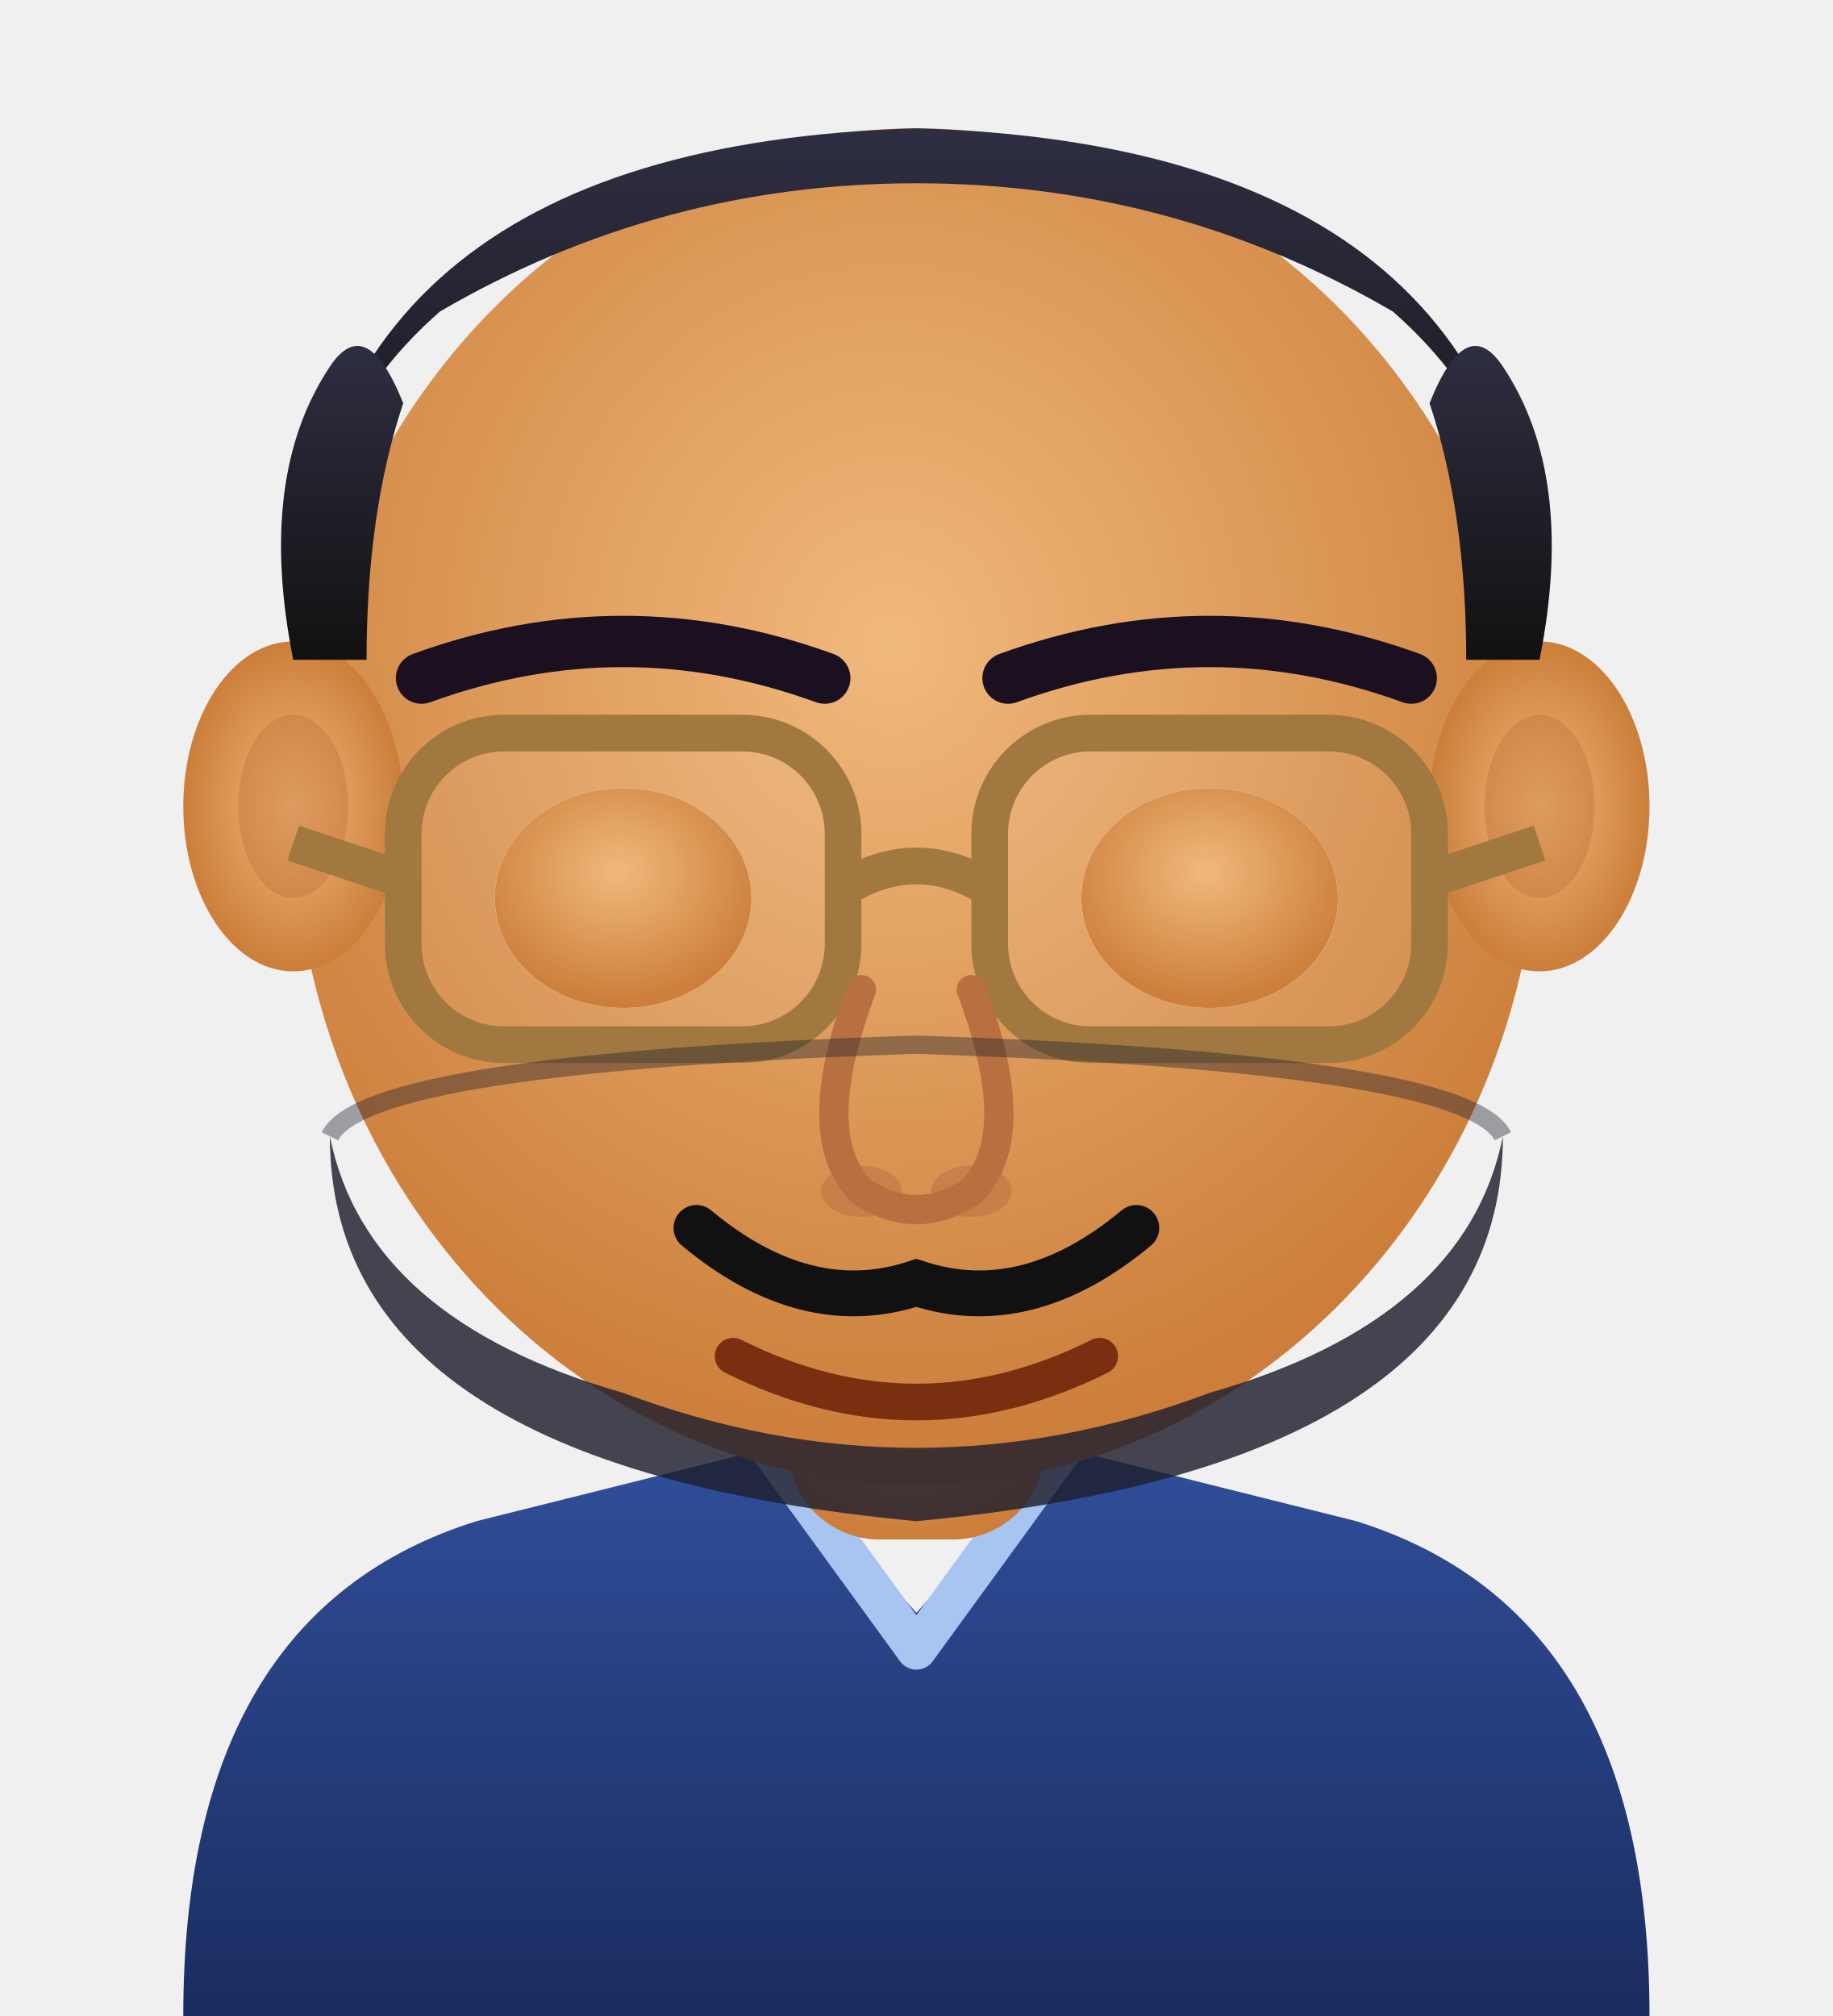
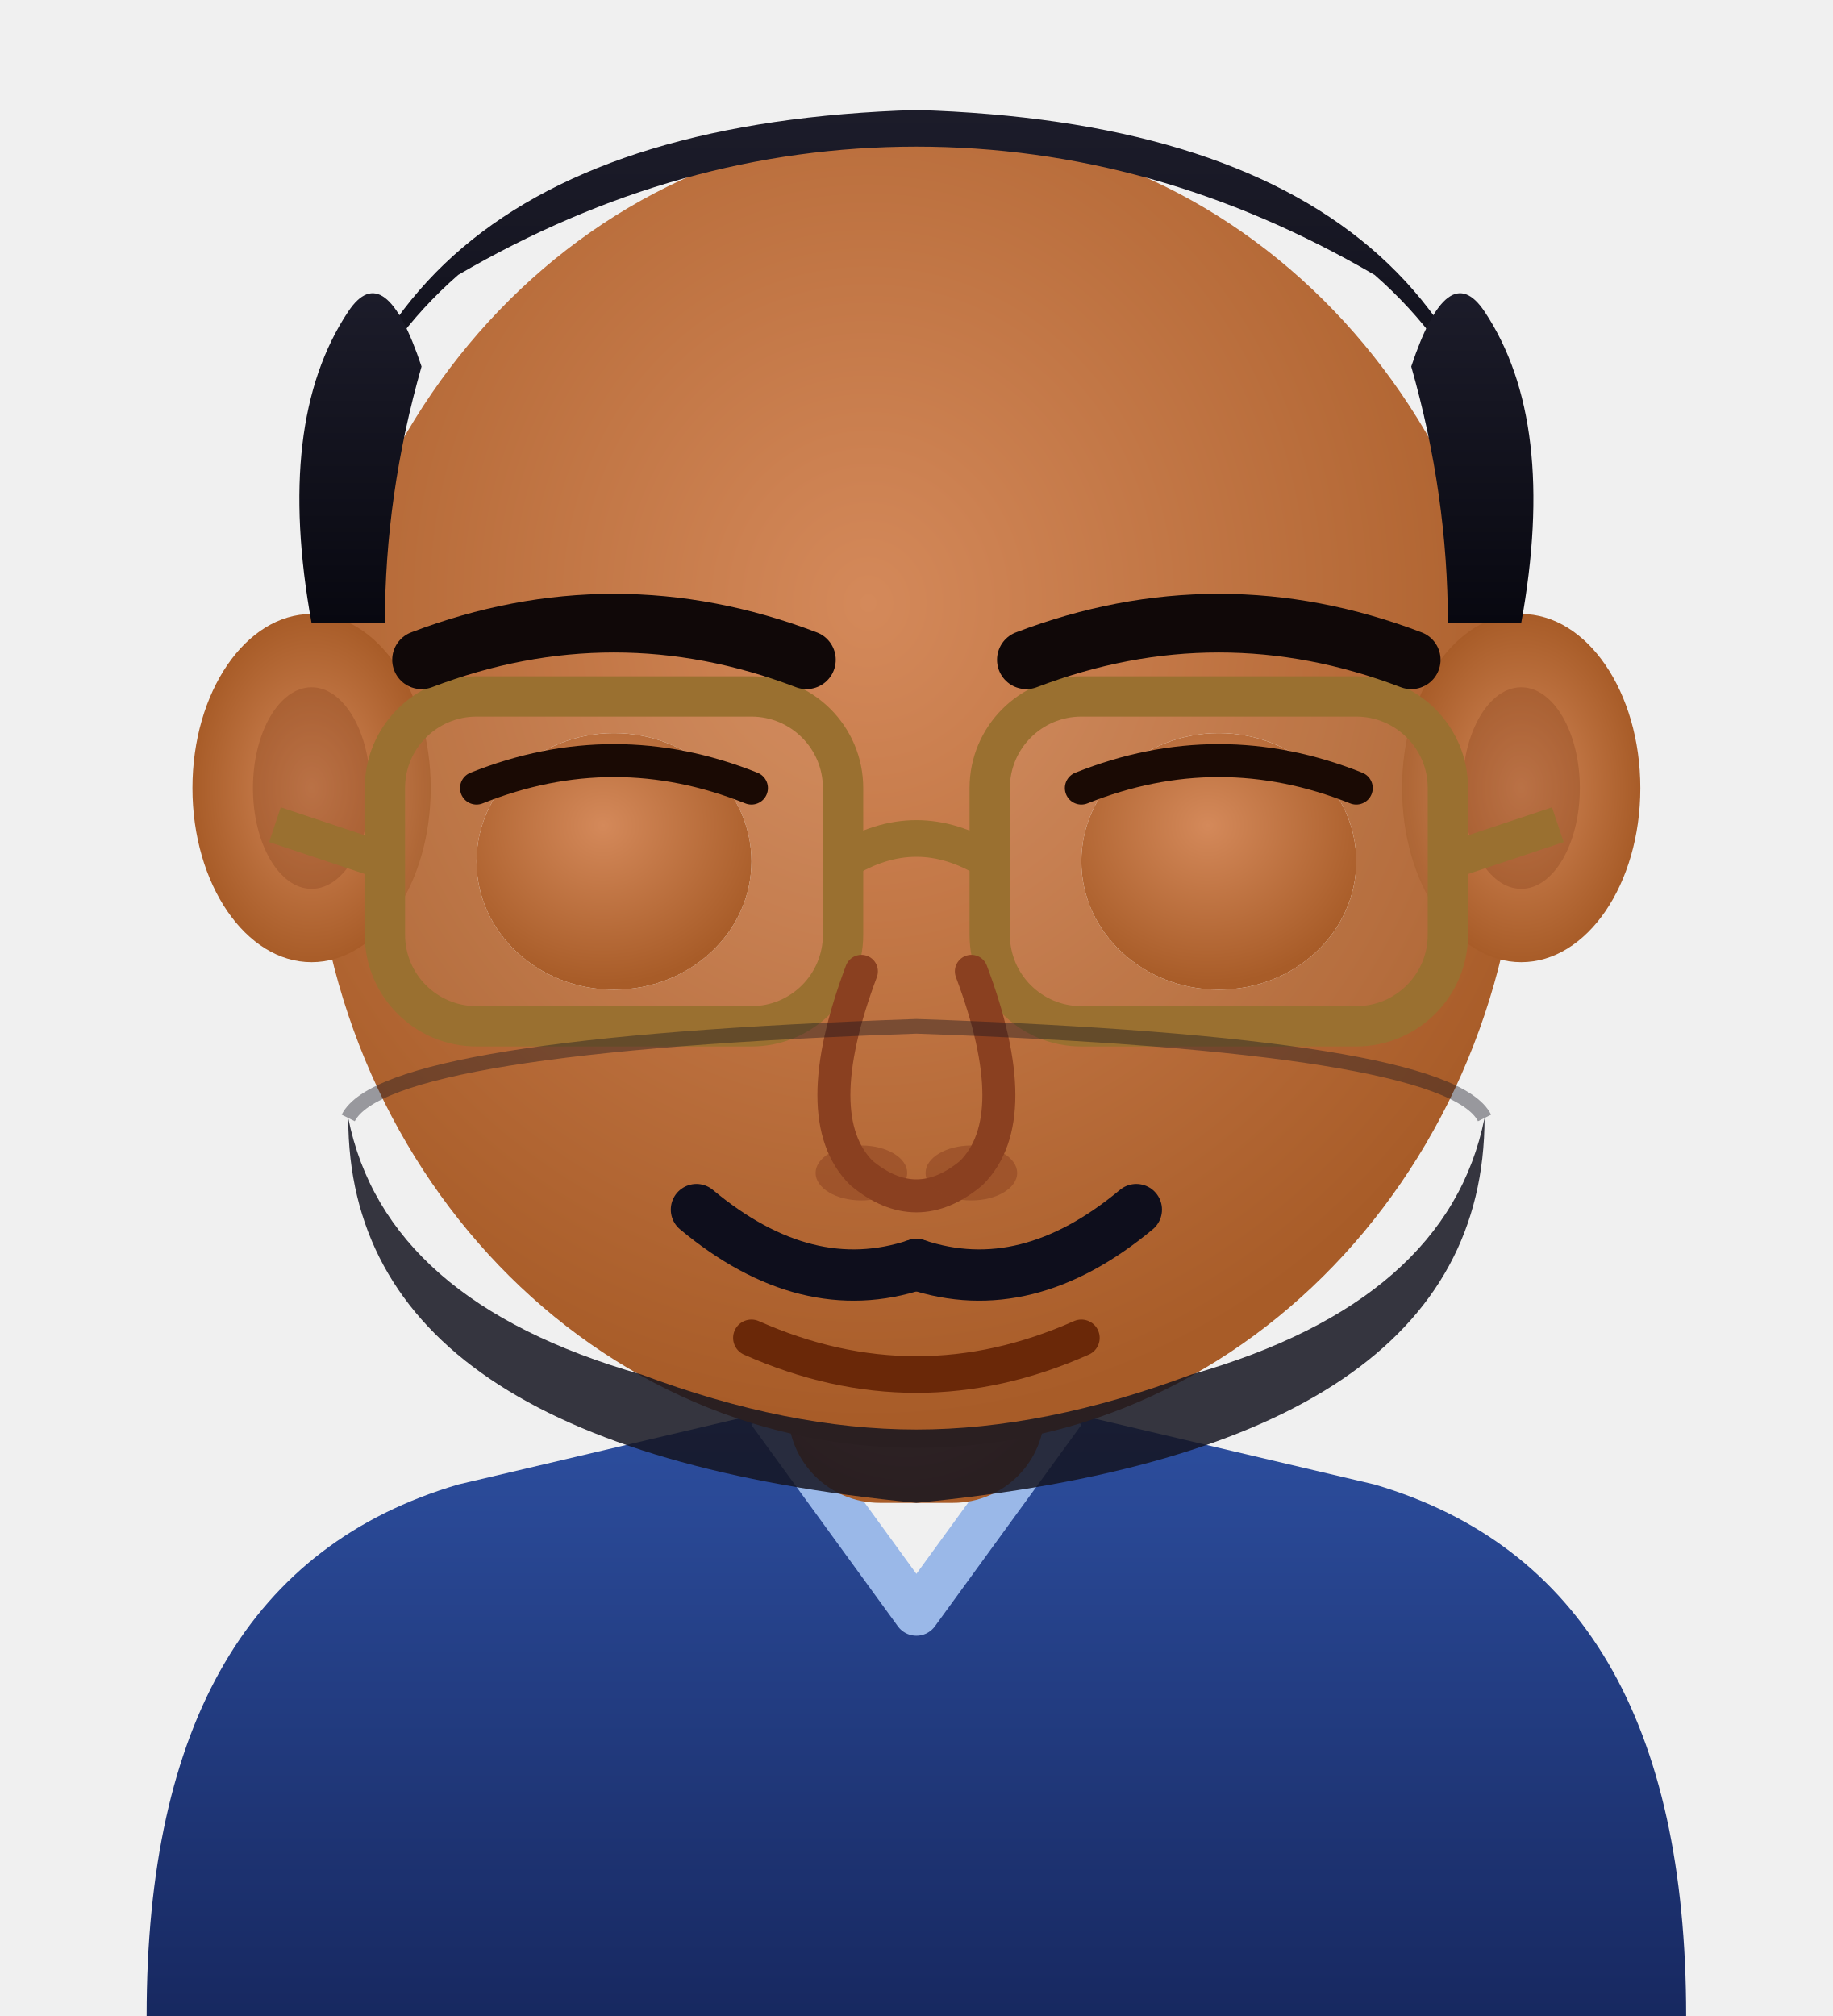
<svg xmlns="http://www.w3.org/2000/svg" viewBox="0 0 100 110" width="100" height="110">
  <defs>
    <style>
      .face { animation: float 3s ease-in-out infinite; transform-origin: 50px 55px; }
-       .eyelid-l { animation: blink 4s ease-in-out infinite; transform-origin: 35px 50px; }
-       .eyelid-r { animation: blink 4s ease-in-out infinite; transform-origin: 65px 50px; }
+       .lid-l { animation: blink 4.5s ease-in-out infinite; transform-origin: 34px 49px; }
+       .lid-r { animation: blink 4.5s ease-in-out infinite; transform-origin: 66px 49px; }
      @keyframes float {
        0%,100% { transform: translateY(0); }
        50%      { transform: translateY(-3px); }
      }
      @keyframes blink {
-         0%,90%,100% { transform: scaleY(1); }
-         95%          { transform: scaleY(0.05); }
+         0%,91%,100% { transform: scaleY(1); }
+         94%          { transform: scaleY(0.06); }
      }
    </style>
-     <radialGradient id="sk" cx="48%" cy="38%" r="60%">
-       <stop offset="0%" stop-color="#f0b97c" />
-       <stop offset="100%" stop-color="#cc7e3a" />
+     <radialGradient id="sk" cx="46%" cy="36%" r="62%">
+       <stop offset="0%" stop-color="#d4895a" />
+       <stop offset="100%" stop-color="#a85c28" />
    </radialGradient>
    <radialGradient id="sk2" cx="50%" cy="50%" r="50%">
-       <stop offset="0%" stop-color="#f0b97c" />
-       <stop offset="100%" stop-color="#cc7e3a" />
+       <stop offset="0%" stop-color="#d4895a" />
+       <stop offset="100%" stop-color="#a85c28" />
    </radialGradient>
    <linearGradient id="hr" x1="0%" y1="0%" x2="0%" y2="100%">
-       <stop offset="0%" stop-color="#2e2e42" />
-       <stop offset="100%" stop-color="#111" />
+       <stop offset="0%" stop-color="#1c1c2a" />
+       <stop offset="100%" stop-color="#080810" />
    </linearGradient>
    <linearGradient id="suit" x1="0%" y1="0%" x2="0%" y2="100%">
-       <stop offset="0%" stop-color="#304e9a" />
-       <stop offset="100%" stop-color="#1a2d60" />
+       <stop offset="0%" stop-color="#2d4fa0" />
+       <stop offset="100%" stop-color="#172860" />
    </linearGradient>
  </defs>
  <g class="face">
-     <path d="M10 110 Q10 88 26 83 L42 79 L50 88 L58 79 L74 83 Q90 88 90 110 Z" fill="url(#suit)" />
-     <path d="M42 79 L50 90 L58 79" fill="none" stroke="#a8c4f0" stroke-width="2.2" stroke-linejoin="round" />
-     <rect x="43" y="71" width="14" height="13" rx="5" fill="url(#sk)" />
-     <ellipse cx="50" cy="44" rx="34" ry="37" fill="url(#sk)" />
-     <ellipse cx="16" cy="44" rx="6" ry="9" fill="url(#sk2)" />
-     <ellipse cx="84" cy="44" rx="6" ry="9" fill="url(#sk2)" />
-     <ellipse cx="16" cy="44" rx="3" ry="5" fill="#c07035" opacity="0.4" />
-     <ellipse cx="84" cy="44" rx="3" ry="5" fill="#c07035" opacity="0.4" />
-     <path d="M16 36 Q16 8 50 7 Q84 8 84 36              Q84 24 76 17 Q64 10 50 10 Q36 10 24 17 Q16 24 16 36 Z" fill="url(#hr)" />
-     <path d="M16 36 Q14 26 18 20 Q20 17 22 22 Q20 28 20 36 Z" fill="url(#hr)" />
-     <path d="M84 36 Q86 26 82 20 Q80 17 78 22 Q80 28 80 36 Z" fill="url(#hr)" />
-     <rect x="22" y="40" width="24" height="17" rx="5.5" fill="white" fill-opacity="0.07" />
-     <rect x="22" y="40" width="24" height="17" rx="5.5" fill="none" stroke="#a07840" stroke-width="2" />
-     <rect x="54" y="40" width="24" height="17" rx="5.5" fill="white" fill-opacity="0.07" />
-     <rect x="54" y="40" width="24" height="17" rx="5.5" fill="none" stroke="#a07840" stroke-width="2" />
-     <path d="M46 48.5 Q50 46 54 48.5" stroke="#a07840" stroke-width="2" fill="none" />
-     <line x1="22" y1="48" x2="16" y2="46" stroke="#a07840" stroke-width="2" />
-     <line x1="78" y1="48" x2="84" y2="46" stroke="#a07840" stroke-width="2" />
-     <ellipse cx="34" cy="49" rx="7" ry="6" fill="white" />
-     <circle cx="34" cy="49" r="4.5" fill="#3d2010" />
-     <circle cx="34" cy="49" r="2.5" fill="#0a0505" />
-     <circle cx="36" cy="47" r="1.4" fill="white" opacity="0.95" />
-     <ellipse cx="66" cy="49" rx="7" ry="6" fill="white" />
-     <circle cx="66" cy="49" r="4.5" fill="#3d2010" />
-     <circle cx="66" cy="49" r="2.5" fill="#0a0505" />
-     <circle cx="68" cy="47" r="1.4" fill="white" opacity="0.95" />
-     <g class="eyelid-l">
-       <ellipse cx="34" cy="49" rx="7" ry="6" fill="url(#sk)" />
+     <path d="M8 110 Q8 86 25 81 L42 77 L50 87 L58 77 L75 81 Q92 86 92 110 Z" fill="url(#suit)" />
+     <path d="M42 77 L50 88 L58 77" fill="none" stroke="#9ab8e8" stroke-width="2.5" stroke-linejoin="round" />
+     <rect x="43" y="69" width="14" height="13" rx="5" fill="url(#sk)" />
+     <ellipse cx="50" cy="43" rx="33" ry="36" fill="url(#sk)" />
+     <ellipse cx="17" cy="43" rx="6.5" ry="9.5" fill="url(#sk2)" />
+     <ellipse cx="83" cy="43" rx="6.5" ry="9.5" fill="url(#sk2)" />
+     <ellipse cx="17" cy="43" rx="3.2" ry="5.5" fill="#8a4520" opacity="0.35" />
+     <ellipse cx="83" cy="43" rx="3.2" ry="5.5" fill="#8a4520" opacity="0.35" />
+     <path d="M17 34 Q17 7 50 6 Q83 7 83 34              Q83 22 75 15 Q63 8 50 8 Q37 8 25 15 Q17 22 17 34 Z" fill="url(#hr)" />
+     <path d="M17 34 Q15 23 19 17 Q21 14 23 20 Q21 27 21 34 Z" fill="url(#hr)" />
+     <path d="M83 34 Q85 23 81 17 Q79 14 77 20 Q79 27 79 34 Z" fill="url(#hr)" />
+     <rect x="21" y="38" width="25" height="18" rx="5" fill="white" fill-opacity="0.06" />
+     <rect x="21" y="38" width="25" height="18" rx="5" fill="none" stroke="#9a7030" stroke-width="2.2" />
+     <rect x="54" y="38" width="25" height="18" rx="5" fill="white" fill-opacity="0.06" />
+     <rect x="54" y="38" width="25" height="18" rx="5" fill="none" stroke="#9a7030" stroke-width="2.2" />
+     <path d="M46 47 Q50 44.5 54 47" stroke="#9a7030" stroke-width="2" fill="none" stroke-linecap="round" />
+     <line x1="21" y1="47" x2="15" y2="45" stroke="#9a7030" stroke-width="2" />
+     <line x1="79" y1="47" x2="85" y2="45" stroke="#9a7030" stroke-width="2" />
+     <ellipse cx="33.5" cy="47" rx="7.5" ry="7" fill="white" />
+     <circle cx="33.5" cy="47" r="5" fill="#2a1208" />
+     <circle cx="33.5" cy="47" r="2.8" fill="#0c0404" />
+     <circle cx="35.5" cy="44.8" r="1.6" fill="white" opacity="0.95" />
+     <g class="lid-l">
+       <ellipse cx="33.5" cy="47" rx="7.5" ry="7" fill="url(#sk)" />
    </g>
-     <g class="eyelid-r">
-       <ellipse cx="66" cy="49" rx="7" ry="6" fill="url(#sk)" />
+     <path d="M26 43 Q33.5 40 41 43" stroke="#1a0a04" stroke-width="1.8" fill="none" stroke-linecap="round" />
+     <ellipse cx="66.5" cy="47" rx="7.5" ry="7" fill="white" />
+     <circle cx="66.5" cy="47" r="5" fill="#2a1208" />
+     <circle cx="66.5" cy="47" r="2.8" fill="#0c0404" />
+     <circle cx="68.5" cy="44.8" r="1.6" fill="white" opacity="0.95" />
+     <g class="lid-r">
+       <ellipse cx="66.5" cy="47" rx="7.5" ry="7" fill="url(#sk)" />
    </g>
-     <path d="M23 37 Q34 33 45 37" stroke="#1a1020" stroke-width="2.8" fill="none" stroke-linecap="round" />
-     <path d="M55 37 Q66 33 77 37" stroke="#1a1020" stroke-width="2.8" fill="none" stroke-linecap="round" />
-     <path d="M47 54 Q44 62 47 65 Q50 67 53 65 Q56 62 53 54" stroke="#b87040" stroke-width="1.6" fill="none" stroke-linecap="round" stroke-linejoin="round" />
-     <ellipse cx="47" cy="65" rx="2.2" ry="1.4" fill="#b87040" opacity="0.5" />
-     <ellipse cx="53" cy="65" rx="2.2" ry="1.4" fill="#b87040" opacity="0.5" />
-     <path d="M18 62 Q18 80 50 83 Q82 80 82 62              Q80 72 66 76 Q58 79 50 79 Q42 79 34 76 Q20 72 18 62 Z" fill="#1e1e2e" opacity="0.82" />
-     <path d="M18 62 Q20 58 50 57 Q80 58 82 62" fill="none" stroke="#1e1e2e" stroke-width="1" opacity="0.4" />
-     <path d="M38 67 Q44 72 50 70 Q56 72 62 67" stroke="#111" stroke-width="2.5" fill="none" stroke-linecap="round" />
-     <path d="M40 74 Q50 79 60 74" stroke="#7a3010" stroke-width="2" fill="none" stroke-linecap="round" />
+     <path d="M59 43 Q66.5 40 74 43" stroke="#1a0a04" stroke-width="1.8" fill="none" stroke-linecap="round" />
+     <path d="M23 36 Q33.5 32 44 36" stroke="#100808" stroke-width="3.2" fill="none" stroke-linecap="round" />
+     <path d="M56 36 Q66.5 32 77 36" stroke="#100808" stroke-width="3.2" fill="none" stroke-linecap="round" />
+     <path d="M47 53 Q44 61 47 64 Q50 66.5 53 64 Q56 61 53 53" stroke="#8a4020" stroke-width="1.8" fill="none" stroke-linecap="round" stroke-linejoin="round" />
+     <ellipse cx="47" cy="64" rx="2.5" ry="1.5" fill="#8a4020" opacity="0.5" />
+     <ellipse cx="53" cy="64" rx="2.5" ry="1.5" fill="#8a4020" opacity="0.5" />
+     <path d="M19 61 Q19 79 50 82 Q81 79 81 61              Q79 71 65 75 Q57 78 50 78 Q43 78 35 75 Q21 71 19 61 Z" fill="#141420" opacity="0.85" />
+     <path d="M19 61 Q21 57 50 56 Q79 57 81 61" fill="none" stroke="#141420" stroke-width="0.8" opacity="0.4" />
+     <path d="M38 66 Q44 71 50 69" stroke="#0e0e1c" stroke-width="2.8" fill="none" stroke-linecap="round" />
+     <path d="M50 69 Q56 71 62 66" stroke="#0e0e1c" stroke-width="2.8" fill="none" stroke-linecap="round" />
+     <path d="M41 73 Q50 77 59 73" stroke="#6a2808" stroke-width="2" fill="none" stroke-linecap="round" />
  </g>
</svg>
